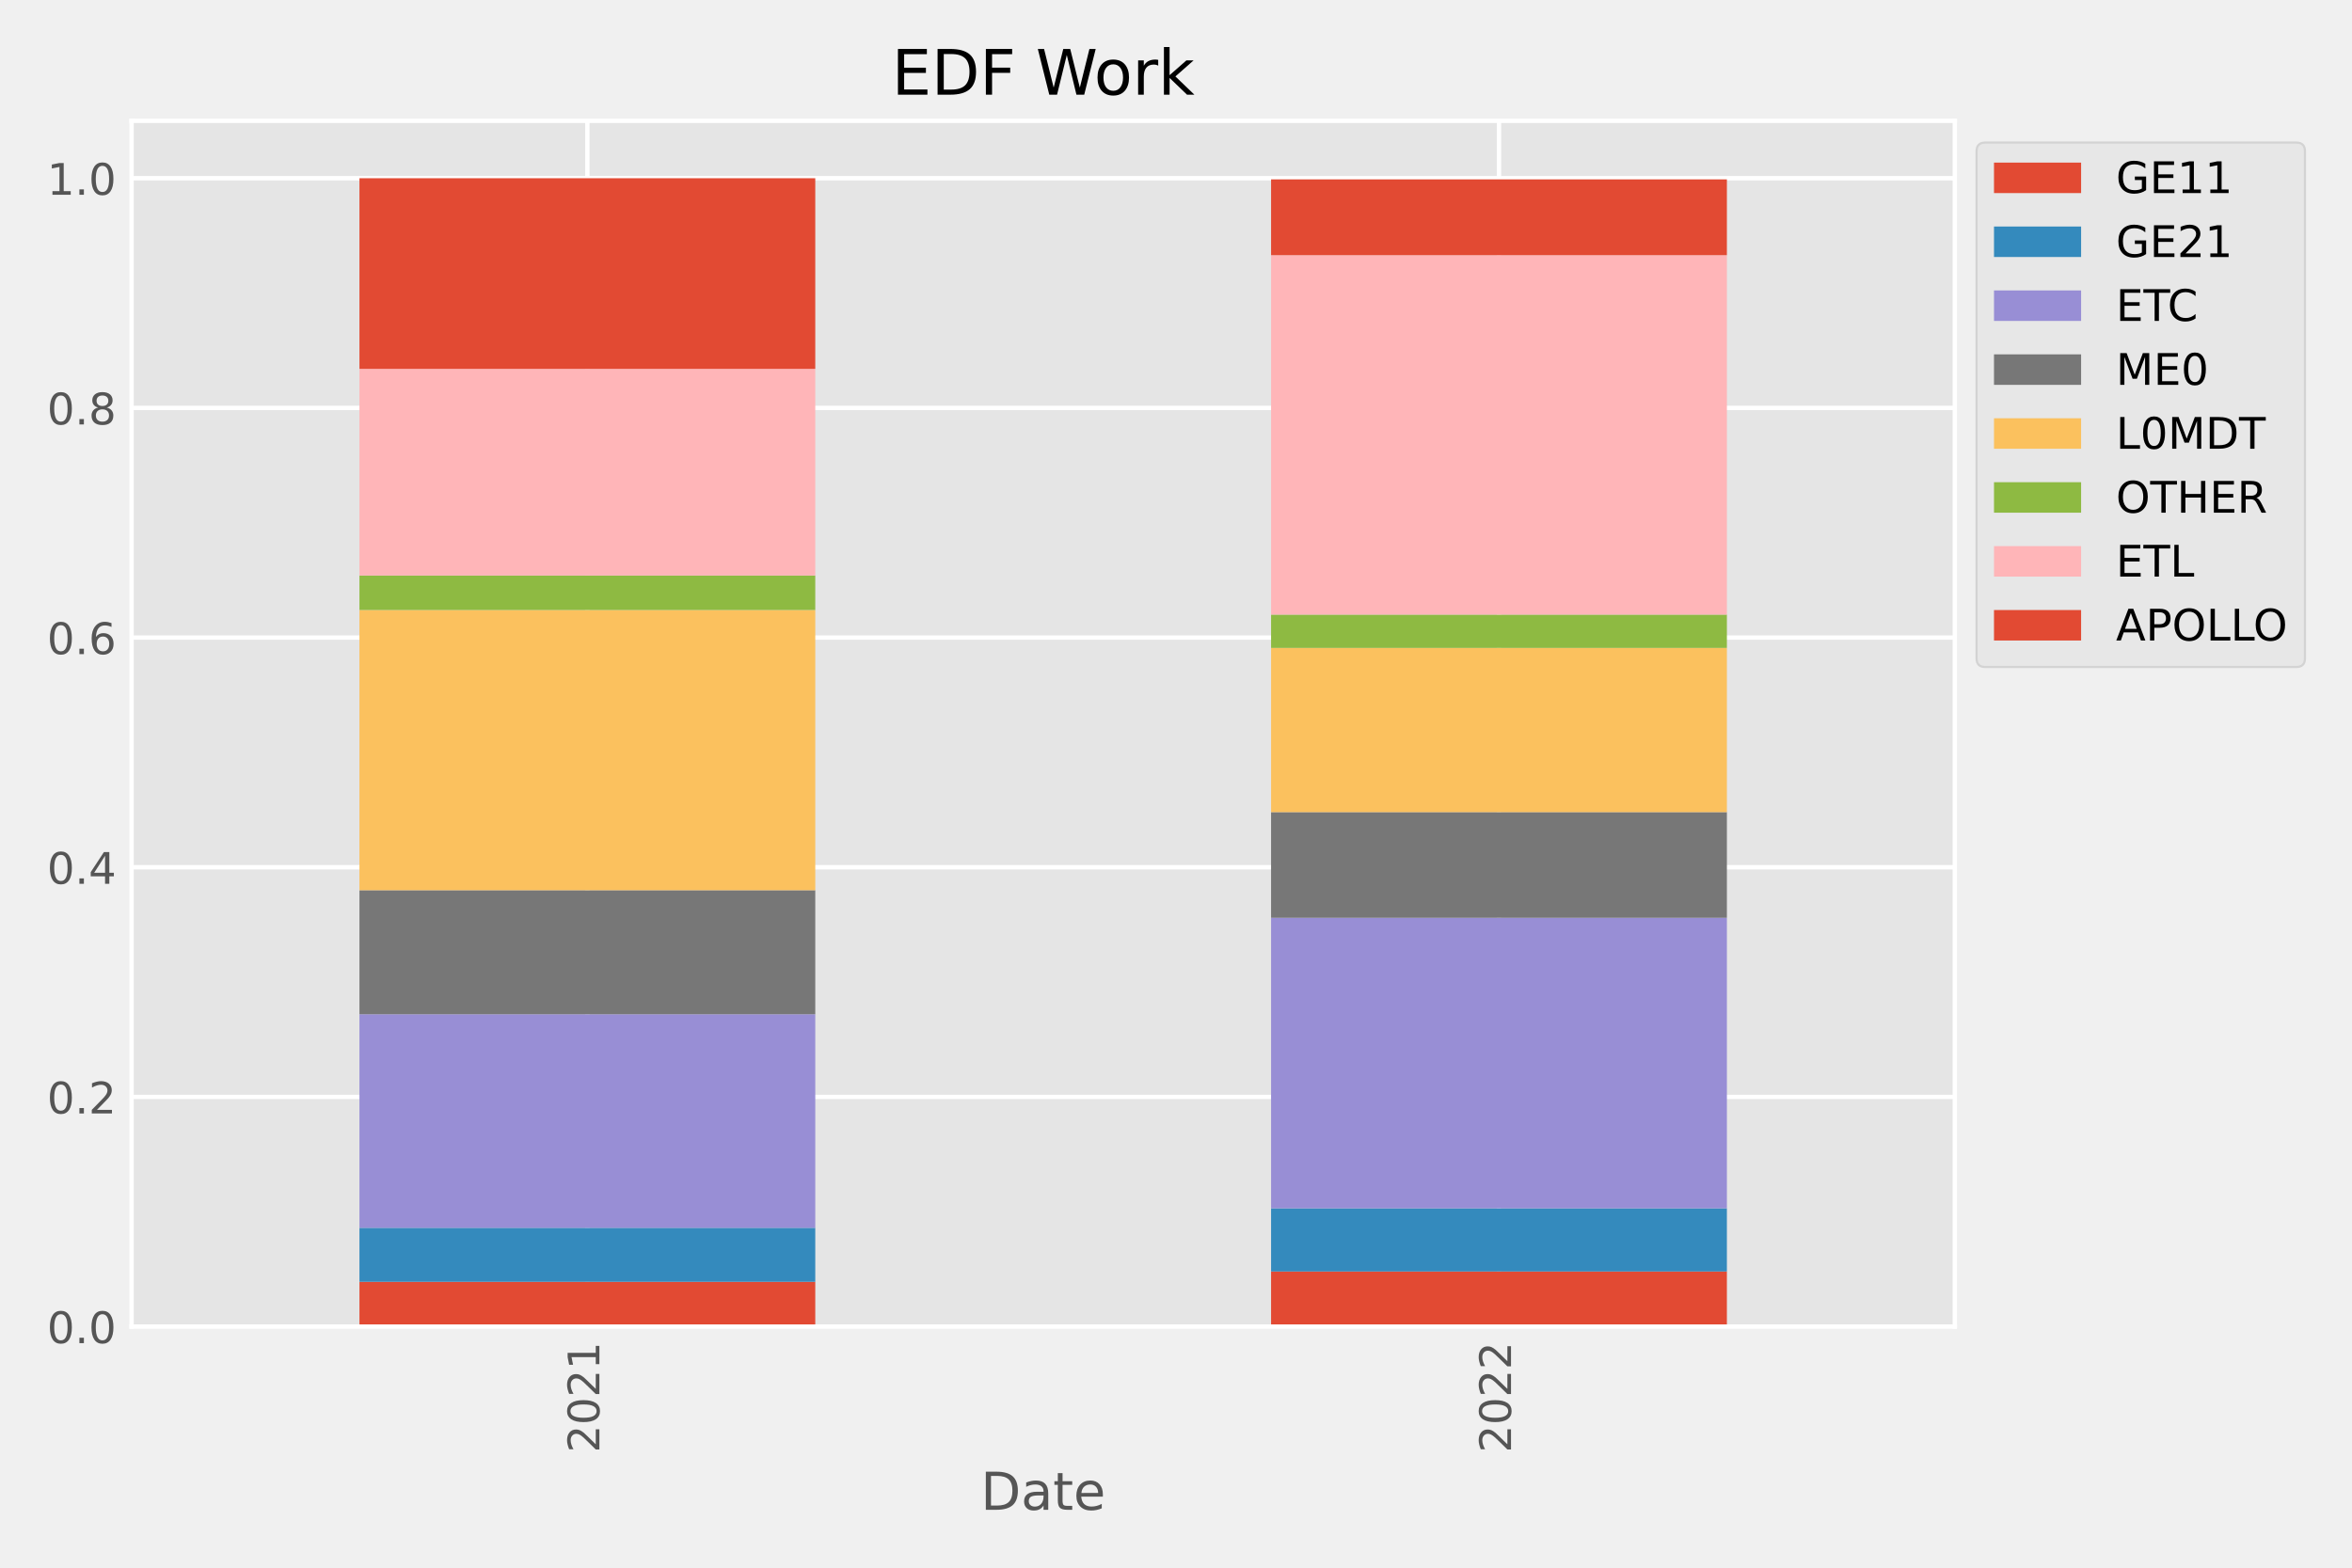
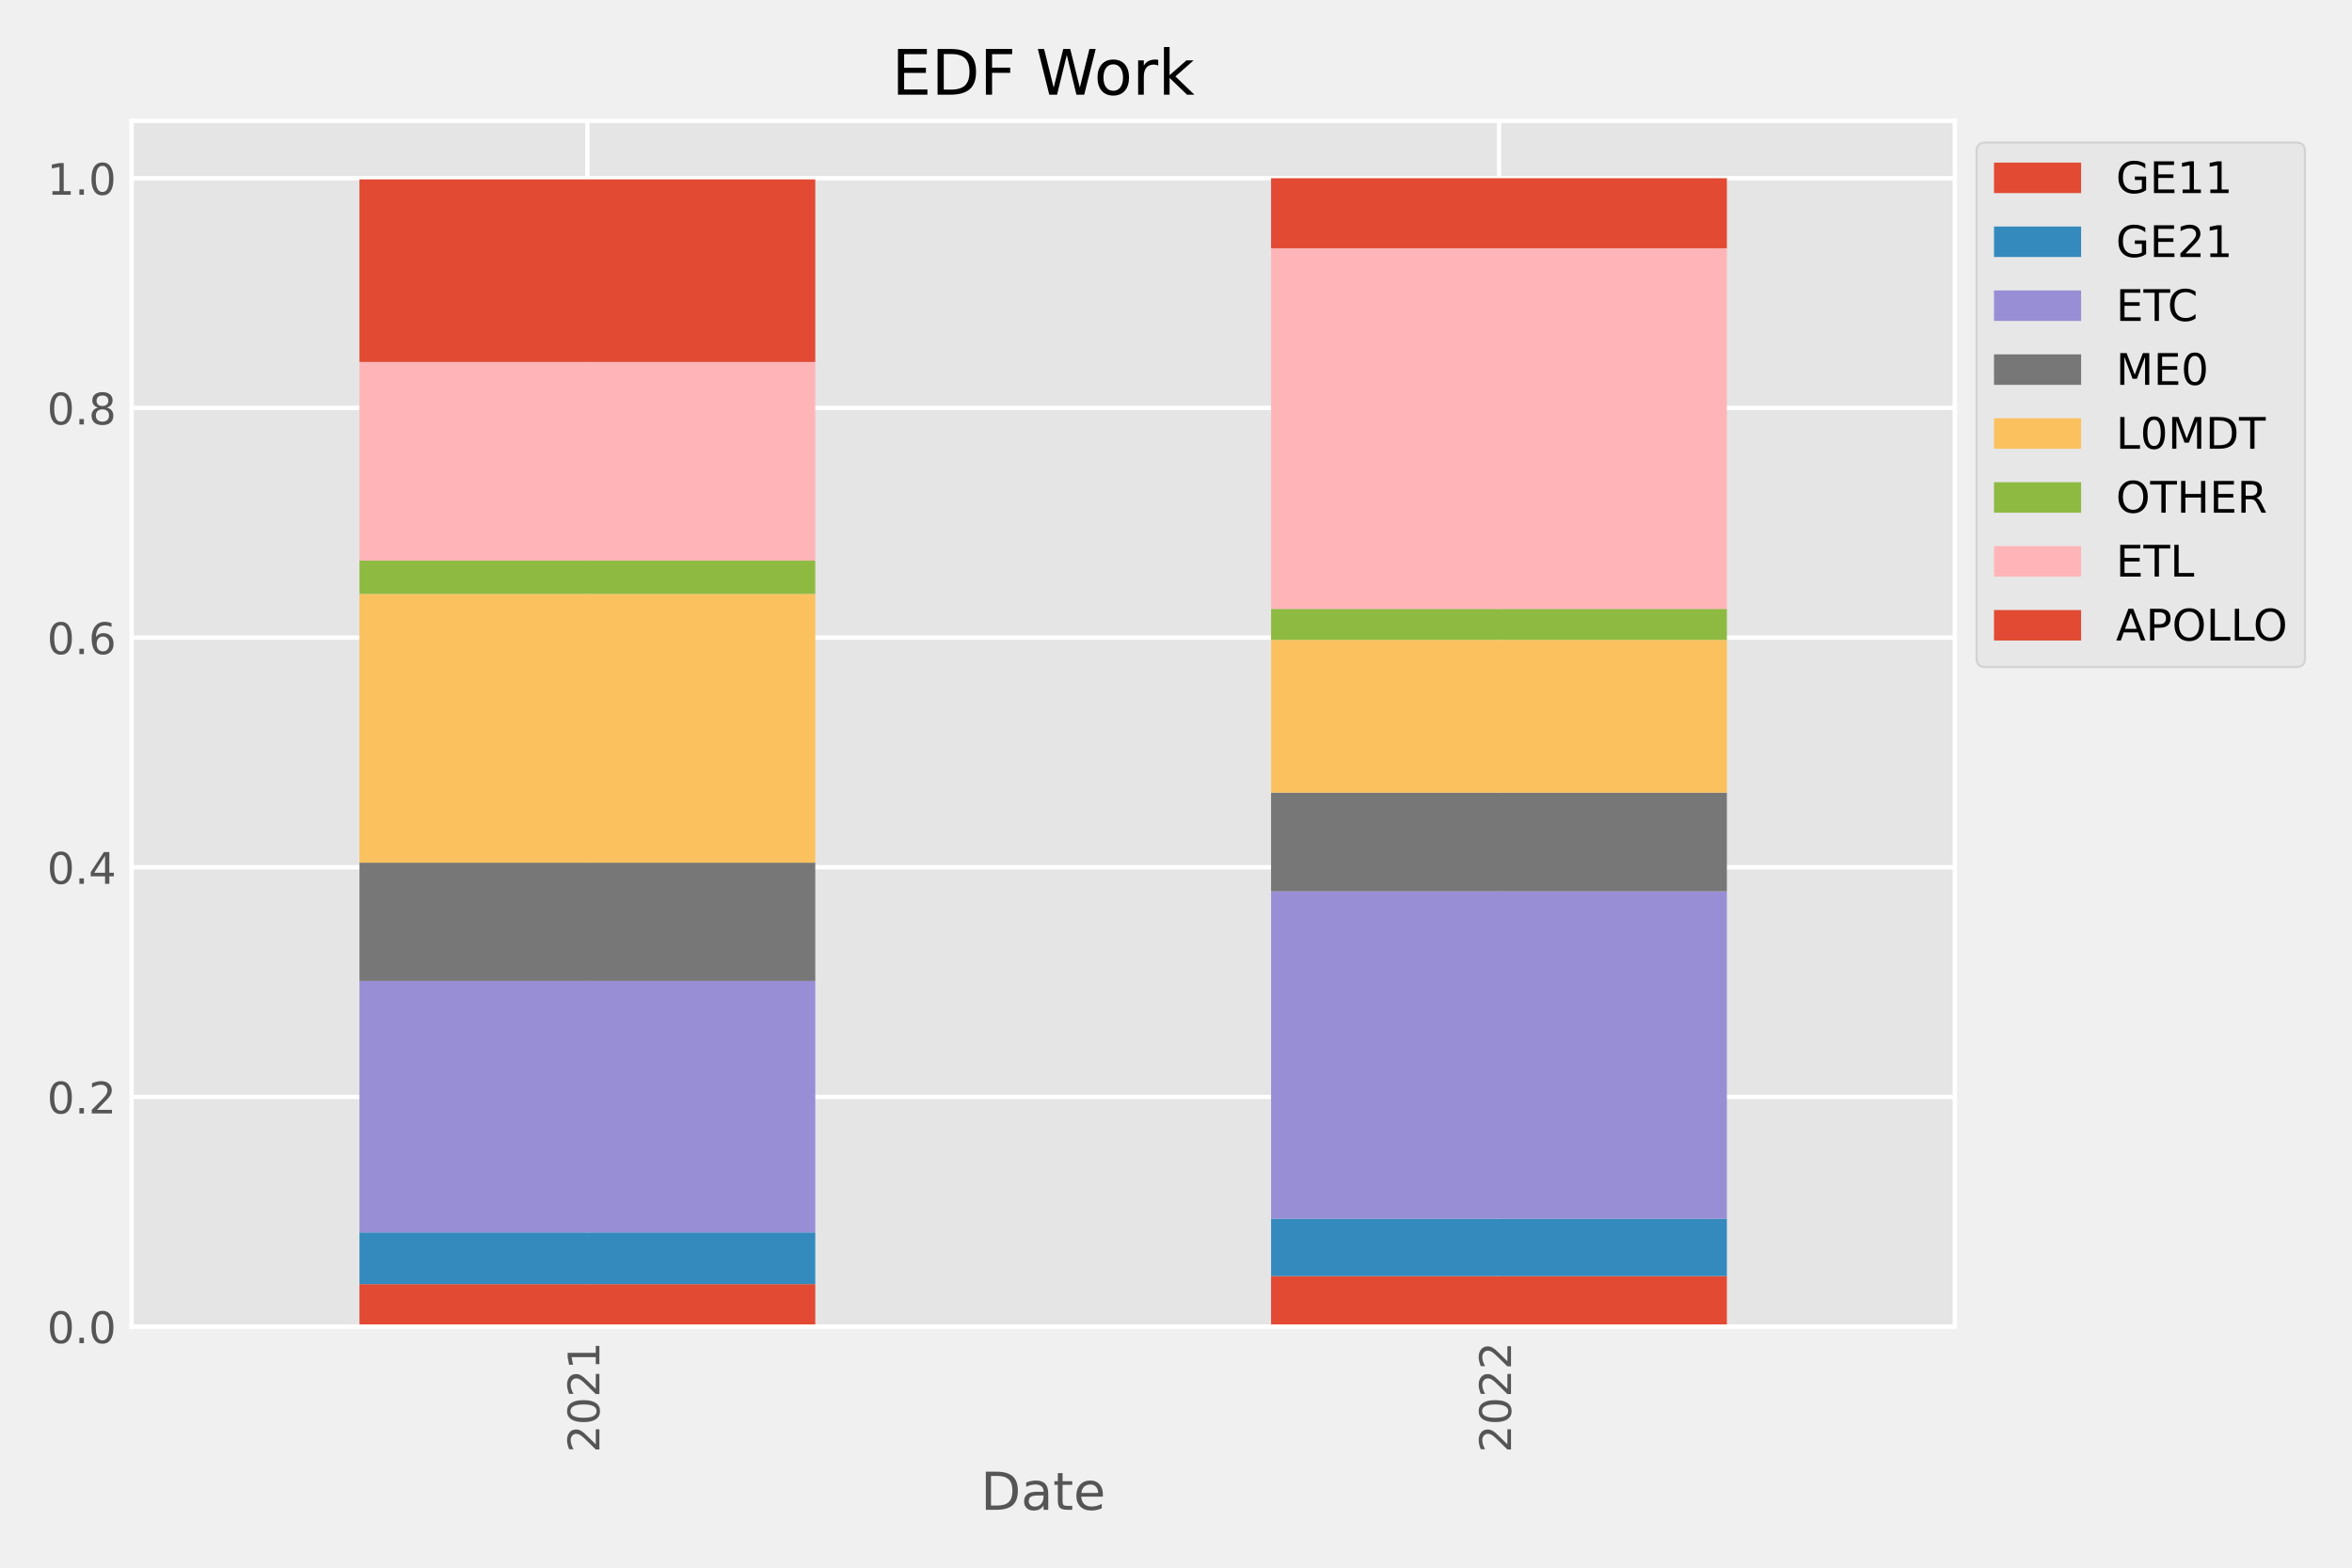
<svg xmlns="http://www.w3.org/2000/svg" xmlns:xlink="http://www.w3.org/1999/xlink" width="540pt" height="360pt" viewBox="0 0 540 360" version="1.1">
  <defs>
    <style type="text/css">*{stroke-linejoin: round; stroke-linecap: butt}</style>
  </defs>
  <g id="figure_1">
    <g id="patch_1">
      <path d="M 0 360  L 540 360  L 540 0  L 0 0  z " style="fill: #f0f0f0" />
    </g>
    <g id="axes_1">
      <g id="patch_2">
        <path d="M 30.203 304.636  L 448.805 304.636  L 448.805 27.742  L 30.203 27.742  z " style="fill: #e5e5e5" />
      </g>
      <g id="matplotlib.axis_1">
        <g id="xtick_1">
          <g id="line2d_1">
-             <path d="M 134.854 304.636  L 134.854 27.742  " clip-path="url(#p65383347c0)" style="fill: none; stroke: #ffffff" />
+             <path d="M 134.854 304.636  L 134.854 27.742  " clip-path="url(#p328b836b7c)" style="fill: none; stroke: #ffffff" />
          </g>
          <g id="line2d_2" />
          <g id="text_1">
            <g style="fill: #555555" transform="translate(137.6129 333.5863)rotate(-90)scale(0.1 -0.1)">
              <defs>
                <path id="DejaVuSans-32" d="M 1228 531  L 3431 531  L 3431 0  L 469 0  L 469 531  Q 828 903 1448 1529  Q 2069 2156 2228 2338  Q 2531 2678 2651 2914  Q 2772 3150 2772 3378  Q 2772 3750 2511 3984  Q 2250 4219 1831 4219  Q 1534 4219 1204 4116  Q 875 4013 500 3803  L 500 4441  Q 881 4594 1212 4672  Q 1544 4750 1819 4750  Q 2544 4750 2975 4387  Q 3406 4025 3406 3419  Q 3406 3131 3298 2873  Q 3191 2616 2906 2266  Q 2828 2175 2409 1742  Q 1991 1309 1228 531  z " transform="scale(0.015625)" />
                <path id="DejaVuSans-30" d="M 2034 4250  Q 1547 4250 1301 3770  Q 1056 3291 1056 2328  Q 1056 1369 1301 889  Q 1547 409 2034 409  Q 2525 409 2770 889  Q 3016 1369 3016 2328  Q 3016 3291 2770 3770  Q 2525 4250 2034 4250  z M 2034 4750  Q 2819 4750 3233 4129  Q 3647 3509 3647 2328  Q 3647 1150 3233 529  Q 2819 -91 2034 -91  Q 1250 -91 836 529  Q 422 1150 422 2328  Q 422 3509 836 4129  Q 1250 4750 2034 4750  z " transform="scale(0.015625)" />
                <path id="DejaVuSans-31" d="M 794 531  L 1825 531  L 1825 4091  L 703 3866  L 703 4441  L 1819 4666  L 2450 4666  L 2450 531  L 3481 531  L 3481 0  L 794 0  L 794 531  z " transform="scale(0.015625)" />
              </defs>
              <use xlink:href="#DejaVuSans-32" />
              <use xlink:href="#DejaVuSans-30" x="63.623" />
              <use xlink:href="#DejaVuSans-32" x="127.246" />
              <use xlink:href="#DejaVuSans-31" x="190.869" />
            </g>
          </g>
        </g>
        <g id="xtick_2">
          <g id="line2d_3">
-             <path d="M 344.154 304.636  L 344.154 27.742  " clip-path="url(#p65383347c0)" style="fill: none; stroke: #ffffff" />
+             <path d="M 344.154 304.636  L 344.154 27.742  " clip-path="url(#p328b836b7c)" style="fill: none; stroke: #ffffff" />
          </g>
          <g id="line2d_4" />
          <g id="text_2">
            <g style="fill: #555555" transform="translate(346.9137 333.5863)rotate(-90)scale(0.1 -0.1)">
              <use xlink:href="#DejaVuSans-32" />
              <use xlink:href="#DejaVuSans-30" x="63.623" />
              <use xlink:href="#DejaVuSans-32" x="127.246" />
              <use xlink:href="#DejaVuSans-32" x="190.869" />
            </g>
          </g>
        </g>
        <g id="text_3">
          <g style="fill: #555555" transform="translate(225.163 346.7044)scale(0.12 -0.12)">
            <defs>
              <path id="DejaVuSans-44" d="M 1259 4147  L 1259 519  L 2022 519  Q 2988 519 3436 956  Q 3884 1394 3884 2338  Q 3884 3275 3436 3711  Q 2988 4147 2022 4147  L 1259 4147  z M 628 4666  L 1925 4666  Q 3281 4666 3915 4102  Q 4550 3538 4550 2338  Q 4550 1131 3912 565  Q 3275 0 1925 0  L 628 0  L 628 4666  z " transform="scale(0.015625)" />
              <path id="DejaVuSans-61" d="M 2194 1759  Q 1497 1759 1228 1600  Q 959 1441 959 1056  Q 959 750 1161 570  Q 1363 391 1709 391  Q 2188 391 2477 730  Q 2766 1069 2766 1631  L 2766 1759  L 2194 1759  z M 3341 1997  L 3341 0  L 2766 0  L 2766 531  Q 2569 213 2275 61  Q 1981 -91 1556 -91  Q 1019 -91 701 211  Q 384 513 384 1019  Q 384 1609 779 1909  Q 1175 2209 1959 2209  L 2766 2209  L 2766 2266  Q 2766 2663 2505 2880  Q 2244 3097 1772 3097  Q 1472 3097 1187 3025  Q 903 2953 641 2809  L 641 3341  Q 956 3463 1253 3523  Q 1550 3584 1831 3584  Q 2591 3584 2966 3190  Q 3341 2797 3341 1997  z " transform="scale(0.015625)" />
              <path id="DejaVuSans-74" d="M 1172 4494  L 1172 3500  L 2356 3500  L 2356 3053  L 1172 3053  L 1172 1153  Q 1172 725 1289 603  Q 1406 481 1766 481  L 2356 481  L 2356 0  L 1766 0  Q 1100 0 847 248  Q 594 497 594 1153  L 594 3053  L 172 3053  L 172 3500  L 594 3500  L 594 4494  L 1172 4494  z " transform="scale(0.015625)" />
              <path id="DejaVuSans-65" d="M 3597 1894  L 3597 1613  L 953 1613  Q 991 1019 1311 708  Q 1631 397 2203 397  Q 2534 397 2845 478  Q 3156 559 3463 722  L 3463 178  Q 3153 47 2828 -22  Q 2503 -91 2169 -91  Q 1331 -91 842 396  Q 353 884 353 1716  Q 353 2575 817 3079  Q 1281 3584 2069 3584  Q 2775 3584 3186 3129  Q 3597 2675 3597 1894  z M 3022 2063  Q 3016 2534 2758 2815  Q 2500 3097 2075 3097  Q 1594 3097 1305 2825  Q 1016 2553 972 2059  L 3022 2063  z " transform="scale(0.015625)" />
            </defs>
            <use xlink:href="#DejaVuSans-44" />
            <use xlink:href="#DejaVuSans-61" x="77.002" />
            <use xlink:href="#DejaVuSans-74" x="138.281" />
            <use xlink:href="#DejaVuSans-65" x="177.49" />
          </g>
        </g>
      </g>
      <g id="matplotlib.axis_2">
        <g id="ytick_1">
          <g id="line2d_5">
-             <path d="M 30.203 304.636  L 448.805 304.636  " clip-path="url(#p65383347c0)" style="fill: none; stroke: #ffffff" />
+             <path d="M 30.203 304.636  L 448.805 304.636  " clip-path="url(#p328b836b7c)" style="fill: none; stroke: #ffffff" />
          </g>
          <g id="line2d_6" />
          <g id="text_4">
            <g style="fill: #555555" transform="translate(10.8 308.4355)scale(0.1 -0.1)">
              <defs>
                <path id="DejaVuSans-2e" d="M 684 794  L 1344 794  L 1344 0  L 684 0  L 684 794  z " transform="scale(0.015625)" />
              </defs>
              <use xlink:href="#DejaVuSans-30" />
              <use xlink:href="#DejaVuSans-2e" x="63.623" />
              <use xlink:href="#DejaVuSans-30" x="95.41" />
            </g>
          </g>
        </g>
        <g id="ytick_2">
          <g id="line2d_7">
-             <path d="M 30.203 251.894  L 448.805 251.894  " clip-path="url(#p65383347c0)" style="fill: none; stroke: #ffffff" />
+             <path d="M 30.203 251.894  L 448.805 251.894  " clip-path="url(#p328b836b7c)" style="fill: none; stroke: #ffffff" />
          </g>
          <g id="line2d_8" />
          <g id="text_5">
            <g style="fill: #555555" transform="translate(10.8 255.6937)scale(0.1 -0.1)">
              <use xlink:href="#DejaVuSans-30" />
              <use xlink:href="#DejaVuSans-2e" x="63.623" />
              <use xlink:href="#DejaVuSans-32" x="95.41" />
            </g>
          </g>
        </g>
        <g id="ytick_3">
          <g id="line2d_9">
-             <path d="M 30.203 199.153  L 448.805 199.153  " clip-path="url(#p65383347c0)" style="fill: none; stroke: #ffffff" />
+             <path d="M 30.203 199.153  L 448.805 199.153  " clip-path="url(#p328b836b7c)" style="fill: none; stroke: #ffffff" />
          </g>
          <g id="line2d_10" />
          <g id="text_6">
            <g style="fill: #555555" transform="translate(10.8 202.9519)scale(0.1 -0.1)">
              <defs>
                <path id="DejaVuSans-34" d="M 2419 4116  L 825 1625  L 2419 1625  L 2419 4116  z M 2253 4666  L 3047 4666  L 3047 1625  L 3713 1625  L 3713 1100  L 3047 1100  L 3047 0  L 2419 0  L 2419 1100  L 313 1100  L 313 1709  L 2253 4666  z " transform="scale(0.015625)" />
              </defs>
              <use xlink:href="#DejaVuSans-30" />
              <use xlink:href="#DejaVuSans-2e" x="63.623" />
              <use xlink:href="#DejaVuSans-34" x="95.41" />
            </g>
          </g>
        </g>
        <g id="ytick_4">
          <g id="line2d_11">
-             <path d="M 30.203 146.411  L 448.805 146.411  " clip-path="url(#p65383347c0)" style="fill: none; stroke: #ffffff" />
+             <path d="M 30.203 146.411  L 448.805 146.411  " clip-path="url(#p328b836b7c)" style="fill: none; stroke: #ffffff" />
          </g>
          <g id="line2d_12" />
          <g id="text_7">
            <g style="fill: #555555" transform="translate(10.8 150.21)scale(0.1 -0.1)">
              <defs>
                <path id="DejaVuSans-36" d="M 2113 2584  Q 1688 2584 1439 2293  Q 1191 2003 1191 1497  Q 1191 994 1439 701  Q 1688 409 2113 409  Q 2538 409 2786 701  Q 3034 994 3034 1497  Q 3034 2003 2786 2293  Q 2538 2584 2113 2584  z M 3366 4563  L 3366 3988  Q 3128 4100 2886 4159  Q 2644 4219 2406 4219  Q 1781 4219 1451 3797  Q 1122 3375 1075 2522  Q 1259 2794 1537 2939  Q 1816 3084 2150 3084  Q 2853 3084 3261 2657  Q 3669 2231 3669 1497  Q 3669 778 3244 343  Q 2819 -91 2113 -91  Q 1303 -91 875 529  Q 447 1150 447 2328  Q 447 3434 972 4092  Q 1497 4750 2381 4750  Q 2619 4750 2861 4703  Q 3103 4656 3366 4563  z " transform="scale(0.015625)" />
              </defs>
              <use xlink:href="#DejaVuSans-30" />
              <use xlink:href="#DejaVuSans-2e" x="63.623" />
              <use xlink:href="#DejaVuSans-36" x="95.41" />
            </g>
          </g>
        </g>
        <g id="ytick_5">
          <g id="line2d_13">
-             <path d="M 30.203 93.669  L 448.805 93.669  " clip-path="url(#p65383347c0)" style="fill: none; stroke: #ffffff" />
+             <path d="M 30.203 93.669  L 448.805 93.669  " clip-path="url(#p328b836b7c)" style="fill: none; stroke: #ffffff" />
          </g>
          <g id="line2d_14" />
          <g id="text_8">
            <g style="fill: #555555" transform="translate(10.8 97.46823)scale(0.1 -0.1)">
              <defs>
                <path id="DejaVuSans-38" d="M 2034 2216  Q 1584 2216 1326 1975  Q 1069 1734 1069 1313  Q 1069 891 1326 650  Q 1584 409 2034 409  Q 2484 409 2743 651  Q 3003 894 3003 1313  Q 3003 1734 2745 1975  Q 2488 2216 2034 2216  z M 1403 2484  Q 997 2584 770 2862  Q 544 3141 544 3541  Q 544 4100 942 4425  Q 1341 4750 2034 4750  Q 2731 4750 3128 4425  Q 3525 4100 3525 3541  Q 3525 3141 3298 2862  Q 3072 2584 2669 2484  Q 3125 2378 3379 2068  Q 3634 1759 3634 1313  Q 3634 634 3220 271  Q 2806 -91 2034 -91  Q 1263 -91 848 271  Q 434 634 434 1313  Q 434 1759 690 2068  Q 947 2378 1403 2484  z M 1172 3481  Q 1172 3119 1398 2916  Q 1625 2713 2034 2713  Q 2441 2713 2670 2916  Q 2900 3119 2900 3481  Q 2900 3844 2670 4047  Q 2441 4250 2034 4250  Q 1625 4250 1398 4047  Q 1172 3844 1172 3481  z " transform="scale(0.015625)" />
              </defs>
              <use xlink:href="#DejaVuSans-30" />
              <use xlink:href="#DejaVuSans-2e" x="63.623" />
              <use xlink:href="#DejaVuSans-38" x="95.41" />
            </g>
          </g>
        </g>
        <g id="ytick_6">
          <g id="line2d_15">
-             <path d="M 30.203 40.927  L 448.805 40.927  " clip-path="url(#p65383347c0)" style="fill: none; stroke: #ffffff" />
+             <path d="M 30.203 40.927  L 448.805 40.927  " clip-path="url(#p328b836b7c)" style="fill: none; stroke: #ffffff" />
          </g>
          <g id="line2d_16" />
          <g id="text_9">
            <g style="fill: #555555" transform="translate(10.8 44.72642)scale(0.1 -0.1)">
              <use xlink:href="#DejaVuSans-31" />
              <use xlink:href="#DejaVuSans-2e" x="63.623" />
              <use xlink:href="#DejaVuSans-30" x="95.41" />
            </g>
          </g>
        </g>
      </g>
      <g id="patch_3">
-         <path d="M 82.528 304.636  L 187.179 304.636  L 187.179 294.352  L 82.528 294.352  z " clip-path="url(#p65383347c0)" style="fill: #e24a33" />
+         <path d="M 82.528 304.636  L 187.179 304.636  L 187.179 294.879  L 82.528 294.879  z " clip-path="url(#p328b836b7c)" style="fill: #e24a33" />
      </g>
      <g id="patch_4">
-         <path d="M 291.829 304.636  L 396.479 304.636  L 396.479 291.978  L 291.829 291.978  z " clip-path="url(#p65383347c0)" style="fill: #e24a33" />
+         <path d="M 291.829 304.636  L 396.479 304.636  L 396.479 293.033  L 291.829 293.033  z " clip-path="url(#p328b836b7c)" style="fill: #e24a33" />
      </g>
      <g id="patch_5">
-         <path d="M 82.528 294.352  L 187.179 294.352  L 187.179 281.957  L 82.528 281.957  z " clip-path="url(#p65383347c0)" style="fill: #348abd" />
+         <path d="M 82.528 294.879  L 187.179 294.879  L 187.179 283.012  L 82.528 283.012  z " clip-path="url(#p328b836b7c)" style="fill: #348abd" />
      </g>
      <g id="patch_6">
-         <path d="M 291.829 291.978  L 396.479 291.978  L 396.479 277.474  L 291.829 277.474  z " clip-path="url(#p65383347c0)" style="fill: #348abd" />
+         <path d="M 291.829 293.033  L 396.479 293.033  L 396.479 279.848  L 291.829 279.848  z " clip-path="url(#p328b836b7c)" style="fill: #348abd" />
      </g>
      <g id="patch_7">
-         <path d="M 82.528 281.957  L 187.179 281.957  L 187.179 232.907  L 82.528 232.907  z " clip-path="url(#p65383347c0)" style="fill: #988ed5" />
+         <path d="M 82.528 283.012  L 187.179 283.012  L 187.179 225.26  L 82.528 225.26  z " clip-path="url(#p328b836b7c)" style="fill: #988ed5" />
      </g>
      <g id="patch_8">
-         <path d="M 291.829 277.474  L 396.479 277.474  L 396.479 210.756  L 291.829 210.756  z " clip-path="url(#p65383347c0)" style="fill: #988ed5" />
+         <path d="M 291.829 279.848  L 396.479 279.848  L 396.479 204.691  L 291.829 204.691  z " clip-path="url(#p328b836b7c)" style="fill: #988ed5" />
      </g>
      <g id="patch_9">
-         <path d="M 82.528 232.907  L 187.179 232.907  L 187.179 204.427  L 82.528 204.427  z " clip-path="url(#p65383347c0)" style="fill: #777777" />
+         <path d="M 82.528 225.26  L 187.179 225.26  L 187.179 198.098  L 82.528 198.098  z " clip-path="url(#p328b836b7c)" style="fill: #777777" />
      </g>
      <g id="patch_10">
-         <path d="M 291.829 210.756  L 396.479 210.756  L 396.479 186.495  L 291.829 186.495  z " clip-path="url(#p65383347c0)" style="fill: #777777" />
+         <path d="M 291.829 204.691  L 396.479 204.691  L 396.479 182.012  L 291.829 182.012  z " clip-path="url(#p328b836b7c)" style="fill: #777777" />
      </g>
      <g id="patch_11">
-         <path d="M 82.528 204.427  L 187.179 204.427  L 187.179 140.082  L 82.528 140.082  z " clip-path="url(#p65383347c0)" style="fill: #fbc15e" />
+         <path d="M 82.528 198.098  L 187.179 198.098  L 187.179 136.39  L 82.528 136.39  z " clip-path="url(#p328b836b7c)" style="fill: #fbc15e" />
      </g>
      <g id="patch_12">
-         <path d="M 291.829 186.495  L 396.479 186.495  L 396.479 148.784  L 291.829 148.784  z " clip-path="url(#p65383347c0)" style="fill: #fbc15e" />
+         <path d="M 291.829 182.012  L 396.479 182.012  L 396.479 146.938  L 291.829 146.938  z " clip-path="url(#p328b836b7c)" style="fill: #fbc15e" />
      </g>
      <g id="patch_13">
-         <path d="M 82.528 140.082  L 187.179 140.082  L 187.179 132.171  L 82.528 132.171  z " clip-path="url(#p65383347c0)" style="fill: #8eba42" />
+         <path d="M 82.528 136.39  L 187.179 136.39  L 187.179 128.742  L 82.528 128.742  z " clip-path="url(#p328b836b7c)" style="fill: #8eba42" />
      </g>
      <g id="patch_14">
-         <path d="M 291.829 148.784  L 396.479 148.784  L 396.479 141.137  L 291.829 141.137  z " clip-path="url(#p65383347c0)" style="fill: #8eba42" />
+         <path d="M 291.829 146.938  L 396.479 146.938  L 396.479 139.818  L 291.829 139.818  z " clip-path="url(#p328b836b7c)" style="fill: #8eba42" />
      </g>
      <g id="patch_15">
-         <path d="M 82.528 132.171  L 187.179 132.171  L 187.179 84.703  L 82.528 84.703  z " clip-path="url(#p65383347c0)" style="fill: #ffb5b8" />
+         <path d="M 82.528 128.742  L 187.179 128.742  L 187.179 83.121  L 82.528 83.121  z " clip-path="url(#p328b836b7c)" style="fill: #ffb5b8" />
      </g>
      <g id="patch_16">
-         <path d="M 291.829 141.137  L 396.479 141.137  L 396.479 58.596  L 291.829 58.596  z " clip-path="url(#p65383347c0)" style="fill: #ffb5b8" />
+         <path d="M 291.829 139.818  L 396.479 139.818  L 396.479 57.013  L 291.829 57.013  z " clip-path="url(#p328b836b7c)" style="fill: #ffb5b8" />
      </g>
      <g id="patch_17">
-         <path d="M 82.528 84.703  L 187.179 84.703  L 187.179 40.927  L 82.528 40.927  z " clip-path="url(#p65383347c0)" style="fill: #e24a33" />
+         <path d="M 82.528 83.121  L 187.179 83.121  L 187.179 41.191  L 82.528 41.191  z " clip-path="url(#p328b836b7c)" style="fill: #e24a33" />
      </g>
      <g id="patch_18">
-         <path d="M 291.829 58.596  L 396.479 58.596  L 396.479 41.191  L 291.829 41.191  z " clip-path="url(#p65383347c0)" style="fill: #e24a33" />
+         <path d="M 291.829 57.013  L 396.479 57.013  L 396.479 40.927  L 291.829 40.927  z " clip-path="url(#p328b836b7c)" style="fill: #e24a33" />
      </g>
      <g id="patch_19">
        <path d="M 30.203 304.636  L 30.203 27.742  " style="fill: none; stroke: #ffffff; stroke-linejoin: miter; stroke-linecap: square" />
      </g>
      <g id="patch_20">
        <path d="M 448.805 304.636  L 448.805 27.742  " style="fill: none; stroke: #ffffff; stroke-linejoin: miter; stroke-linecap: square" />
      </g>
      <g id="patch_21">
        <path d="M 30.203 304.636  L 448.805 304.636  " style="fill: none; stroke: #ffffff; stroke-linejoin: miter; stroke-linecap: square" />
      </g>
      <g id="patch_22">
        <path d="M 30.203 27.742  L 448.805 27.742  " style="fill: none; stroke: #ffffff; stroke-linejoin: miter; stroke-linecap: square" />
      </g>
      <g id="text_10">
        <g transform="translate(204.7504 21.74175)scale(0.144 -0.144)">
          <defs>
            <path id="DejaVuSans-45" d="M 628 4666  L 3578 4666  L 3578 4134  L 1259 4134  L 1259 2753  L 3481 2753  L 3481 2222  L 1259 2222  L 1259 531  L 3634 531  L 3634 0  L 628 0  L 628 4666  z " transform="scale(0.015625)" />
            <path id="DejaVuSans-46" d="M 628 4666  L 3309 4666  L 3309 4134  L 1259 4134  L 1259 2759  L 3109 2759  L 3109 2228  L 1259 2228  L 1259 0  L 628 0  L 628 4666  z " transform="scale(0.015625)" />
            <path id="DejaVuSans-20" transform="scale(0.015625)" />
            <path id="DejaVuSans-57" d="M 213 4666  L 850 4666  L 1831 722  L 2809 4666  L 3519 4666  L 4500 722  L 5478 4666  L 6119 4666  L 4947 0  L 4153 0  L 3169 4050  L 2175 0  L 1381 0  L 213 4666  z " transform="scale(0.015625)" />
            <path id="DejaVuSans-6f" d="M 1959 3097  Q 1497 3097 1228 2736  Q 959 2375 959 1747  Q 959 1119 1226 758  Q 1494 397 1959 397  Q 2419 397 2687 759  Q 2956 1122 2956 1747  Q 2956 2369 2687 2733  Q 2419 3097 1959 3097  z M 1959 3584  Q 2709 3584 3137 3096  Q 3566 2609 3566 1747  Q 3566 888 3137 398  Q 2709 -91 1959 -91  Q 1206 -91 779 398  Q 353 888 353 1747  Q 353 2609 779 3096  Q 1206 3584 1959 3584  z " transform="scale(0.015625)" />
            <path id="DejaVuSans-72" d="M 2631 2963  Q 2534 3019 2420 3045  Q 2306 3072 2169 3072  Q 1681 3072 1420 2755  Q 1159 2438 1159 1844  L 1159 0  L 581 0  L 581 3500  L 1159 3500  L 1159 2956  Q 1341 3275 1631 3429  Q 1922 3584 2338 3584  Q 2397 3584 2469 3576  Q 2541 3569 2628 3553  L 2631 2963  z " transform="scale(0.015625)" />
            <path id="DejaVuSans-6b" d="M 581 4863  L 1159 4863  L 1159 1991  L 2875 3500  L 3609 3500  L 1753 1863  L 3688 0  L 2938 0  L 1159 1709  L 1159 0  L 581 0  L 581 4863  z " transform="scale(0.015625)" />
          </defs>
          <use xlink:href="#DejaVuSans-45" />
          <use xlink:href="#DejaVuSans-44" x="63.184" />
          <use xlink:href="#DejaVuSans-46" x="140.186" />
          <use xlink:href="#DejaVuSans-20" x="197.705" />
          <use xlink:href="#DejaVuSans-57" x="229.492" />
          <use xlink:href="#DejaVuSans-6f" x="322.494" />
          <use xlink:href="#DejaVuSans-72" x="383.676" />
          <use xlink:href="#DejaVuSans-6b" x="424.789" />
        </g>
      </g>
      <g id="legend_1">
        <g id="patch_23">
          <path d="M 455.805 153.167  L 527.2 153.167  Q 529.2 153.167 529.2 151.167  L 529.2 34.742  Q 529.2 32.742 527.2 32.742  L 455.805 32.742  Q 453.805 32.742 453.805 34.742  L 453.805 151.167  Q 453.805 153.167 455.805 153.167  z " style="fill: #e5e5e5; opacity: 0.8; stroke: #cccccc; stroke-width: 0.5; stroke-linejoin: miter" />
        </g>
        <g id="patch_24">
          <path d="M 457.805 44.34  L 477.805 44.34  L 477.805 37.34  L 457.805 37.34  z " style="fill: #e24a33" />
        </g>
        <g id="text_11">
          <g transform="translate(485.8047 44.34019)scale(0.1 -0.1)">
            <defs>
              <path id="DejaVuSans-47" d="M 3809 666  L 3809 1919  L 2778 1919  L 2778 2438  L 4434 2438  L 4434 434  Q 4069 175 3628 42  Q 3188 -91 2688 -91  Q 1594 -91 976 548  Q 359 1188 359 2328  Q 359 3472 976 4111  Q 1594 4750 2688 4750  Q 3144 4750 3555 4637  Q 3966 4525 4313 4306  L 4313 3634  Q 3963 3931 3569 4081  Q 3175 4231 2741 4231  Q 1884 4231 1454 3753  Q 1025 3275 1025 2328  Q 1025 1384 1454 906  Q 1884 428 2741 428  Q 3075 428 3337 486  Q 3600 544 3809 666  z " transform="scale(0.015625)" />
            </defs>
            <use xlink:href="#DejaVuSans-47" />
            <use xlink:href="#DejaVuSans-45" x="77.49" />
            <use xlink:href="#DejaVuSans-31" x="140.674" />
            <use xlink:href="#DejaVuSans-31" x="204.297" />
          </g>
        </g>
        <g id="patch_25">
          <path d="M 457.805 59.018  L 477.805 59.018  L 477.805 52.018  L 457.805 52.018  z " style="fill: #348abd" />
        </g>
        <g id="text_12">
          <g transform="translate(485.8047 59.01831)scale(0.1 -0.1)">
            <use xlink:href="#DejaVuSans-47" />
            <use xlink:href="#DejaVuSans-45" x="77.49" />
            <use xlink:href="#DejaVuSans-32" x="140.674" />
            <use xlink:href="#DejaVuSans-31" x="204.297" />
          </g>
        </g>
        <g id="patch_26">
          <path d="M 457.805 73.696  L 477.805 73.696  L 477.805 66.696  L 457.805 66.696  z " style="fill: #988ed5" />
        </g>
        <g id="text_13">
          <g transform="translate(485.8047 73.69644)scale(0.1 -0.1)">
            <defs>
              <path id="DejaVuSans-54" d="M -19 4666  L 3928 4666  L 3928 4134  L 2272 4134  L 2272 0  L 1638 0  L 1638 4134  L -19 4134  L -19 4666  z " transform="scale(0.015625)" />
              <path id="DejaVuSans-43" d="M 4122 4306  L 4122 3641  Q 3803 3938 3442 4084  Q 3081 4231 2675 4231  Q 1875 4231 1450 3742  Q 1025 3253 1025 2328  Q 1025 1406 1450 917  Q 1875 428 2675 428  Q 3081 428 3442 575  Q 3803 722 4122 1019  L 4122 359  Q 3791 134 3420 21  Q 3050 -91 2638 -91  Q 1578 -91 968 557  Q 359 1206 359 2328  Q 359 3453 968 4101  Q 1578 4750 2638 4750  Q 3056 4750 3426 4639  Q 3797 4528 4122 4306  z " transform="scale(0.015625)" />
            </defs>
            <use xlink:href="#DejaVuSans-45" />
            <use xlink:href="#DejaVuSans-54" x="63.184" />
            <use xlink:href="#DejaVuSans-43" x="118.393" />
          </g>
        </g>
        <g id="patch_27">
          <path d="M 457.805 88.375  L 477.805 88.375  L 477.805 81.375  L 457.805 81.375  z " style="fill: #777777" />
        </g>
        <g id="text_14">
          <g transform="translate(485.8047 88.37456)scale(0.1 -0.1)">
            <defs>
              <path id="DejaVuSans-4d" d="M 628 4666  L 1569 4666  L 2759 1491  L 3956 4666  L 4897 4666  L 4897 0  L 4281 0  L 4281 4097  L 3078 897  L 2444 897  L 1241 4097  L 1241 0  L 628 0  L 628 4666  z " transform="scale(0.015625)" />
            </defs>
            <use xlink:href="#DejaVuSans-4d" />
            <use xlink:href="#DejaVuSans-45" x="86.279" />
            <use xlink:href="#DejaVuSans-30" x="149.463" />
          </g>
        </g>
        <g id="patch_28">
          <path d="M 457.805 103.053  L 477.805 103.053  L 477.805 96.053  L 457.805 96.053  z " style="fill: #fbc15e" />
        </g>
        <g id="text_15">
          <g transform="translate(485.8047 103.0527)scale(0.1 -0.1)">
            <defs>
              <path id="DejaVuSans-4c" d="M 628 4666  L 1259 4666  L 1259 531  L 3531 531  L 3531 0  L 628 0  L 628 4666  z " transform="scale(0.015625)" />
            </defs>
            <use xlink:href="#DejaVuSans-4c" />
            <use xlink:href="#DejaVuSans-30" x="55.713" />
            <use xlink:href="#DejaVuSans-4d" x="119.336" />
            <use xlink:href="#DejaVuSans-44" x="205.615" />
            <use xlink:href="#DejaVuSans-54" x="282.617" />
          </g>
        </g>
        <g id="patch_29">
          <path d="M 457.805 117.731  L 477.805 117.731  L 477.805 110.731  L 457.805 110.731  z " style="fill: #8eba42" />
        </g>
        <g id="text_16">
          <g transform="translate(485.8047 117.7308)scale(0.1 -0.1)">
            <defs>
              <path id="DejaVuSans-4f" d="M 2522 4238  Q 1834 4238 1429 3725  Q 1025 3213 1025 2328  Q 1025 1447 1429 934  Q 1834 422 2522 422  Q 3209 422 3611 934  Q 4013 1447 4013 2328  Q 4013 3213 3611 3725  Q 3209 4238 2522 4238  z M 2522 4750  Q 3503 4750 4090 4092  Q 4678 3434 4678 2328  Q 4678 1225 4090 567  Q 3503 -91 2522 -91  Q 1538 -91 948 565  Q 359 1222 359 2328  Q 359 3434 948 4092  Q 1538 4750 2522 4750  z " transform="scale(0.015625)" />
              <path id="DejaVuSans-48" d="M 628 4666  L 1259 4666  L 1259 2753  L 3553 2753  L 3553 4666  L 4184 4666  L 4184 0  L 3553 0  L 3553 2222  L 1259 2222  L 1259 0  L 628 0  L 628 4666  z " transform="scale(0.015625)" />
              <path id="DejaVuSans-52" d="M 2841 2188  Q 3044 2119 3236 1894  Q 3428 1669 3622 1275  L 4263 0  L 3584 0  L 2988 1197  Q 2756 1666 2539 1819  Q 2322 1972 1947 1972  L 1259 1972  L 1259 0  L 628 0  L 628 4666  L 2053 4666  Q 2853 4666 3247 4331  Q 3641 3997 3641 3322  Q 3641 2881 3436 2590  Q 3231 2300 2841 2188  z M 1259 4147  L 1259 2491  L 2053 2491  Q 2509 2491 2742 2702  Q 2975 2913 2975 3322  Q 2975 3731 2742 3939  Q 2509 4147 2053 4147  L 1259 4147  z " transform="scale(0.015625)" />
            </defs>
            <use xlink:href="#DejaVuSans-4f" />
            <use xlink:href="#DejaVuSans-54" x="78.711" />
            <use xlink:href="#DejaVuSans-48" x="139.795" />
            <use xlink:href="#DejaVuSans-45" x="214.99" />
            <use xlink:href="#DejaVuSans-52" x="278.174" />
          </g>
        </g>
        <g id="patch_30">
          <path d="M 457.805 132.409  L 477.805 132.409  L 477.805 125.409  L 457.805 125.409  z " style="fill: #ffb5b8" />
        </g>
        <g id="text_17">
          <g transform="translate(485.8047 132.4089)scale(0.1 -0.1)">
            <use xlink:href="#DejaVuSans-45" />
            <use xlink:href="#DejaVuSans-54" x="63.184" />
            <use xlink:href="#DejaVuSans-4c" x="124.268" />
          </g>
        </g>
        <g id="patch_31">
          <path d="M 457.805 147.087  L 477.805 147.087  L 477.805 140.087  L 457.805 140.087  z " style="fill: #e24a33" />
        </g>
        <g id="text_18">
          <g transform="translate(485.8047 147.0871)scale(0.1 -0.1)">
            <defs>
              <path id="DejaVuSans-41" d="M 2188 4044  L 1331 1722  L 3047 1722  L 2188 4044  z M 1831 4666  L 2547 4666  L 4325 0  L 3669 0  L 3244 1197  L 1141 1197  L 716 0  L 50 0  L 1831 4666  z " transform="scale(0.015625)" />
              <path id="DejaVuSans-50" d="M 1259 4147  L 1259 2394  L 2053 2394  Q 2494 2394 2734 2622  Q 2975 2850 2975 3272  Q 2975 3691 2734 3919  Q 2494 4147 2053 4147  L 1259 4147  z M 628 4666  L 2053 4666  Q 2838 4666 3239 4311  Q 3641 3956 3641 3272  Q 3641 2581 3239 2228  Q 2838 1875 2053 1875  L 1259 1875  L 1259 0  L 628 0  L 628 4666  z " transform="scale(0.015625)" />
            </defs>
            <use xlink:href="#DejaVuSans-41" />
            <use xlink:href="#DejaVuSans-50" x="68.408" />
            <use xlink:href="#DejaVuSans-4f" x="128.711" />
            <use xlink:href="#DejaVuSans-4c" x="207.422" />
            <use xlink:href="#DejaVuSans-4c" x="263.135" />
            <use xlink:href="#DejaVuSans-4f" x="315.223" />
          </g>
        </g>
      </g>
    </g>
  </g>
  <defs>
-     <clipPath id="p65383347c0">
+     <clipPath id="p328b836b7c">
      <rect x="30.203" y="27.742" width="418.602" height="276.894" />
    </clipPath>
  </defs>
</svg>
